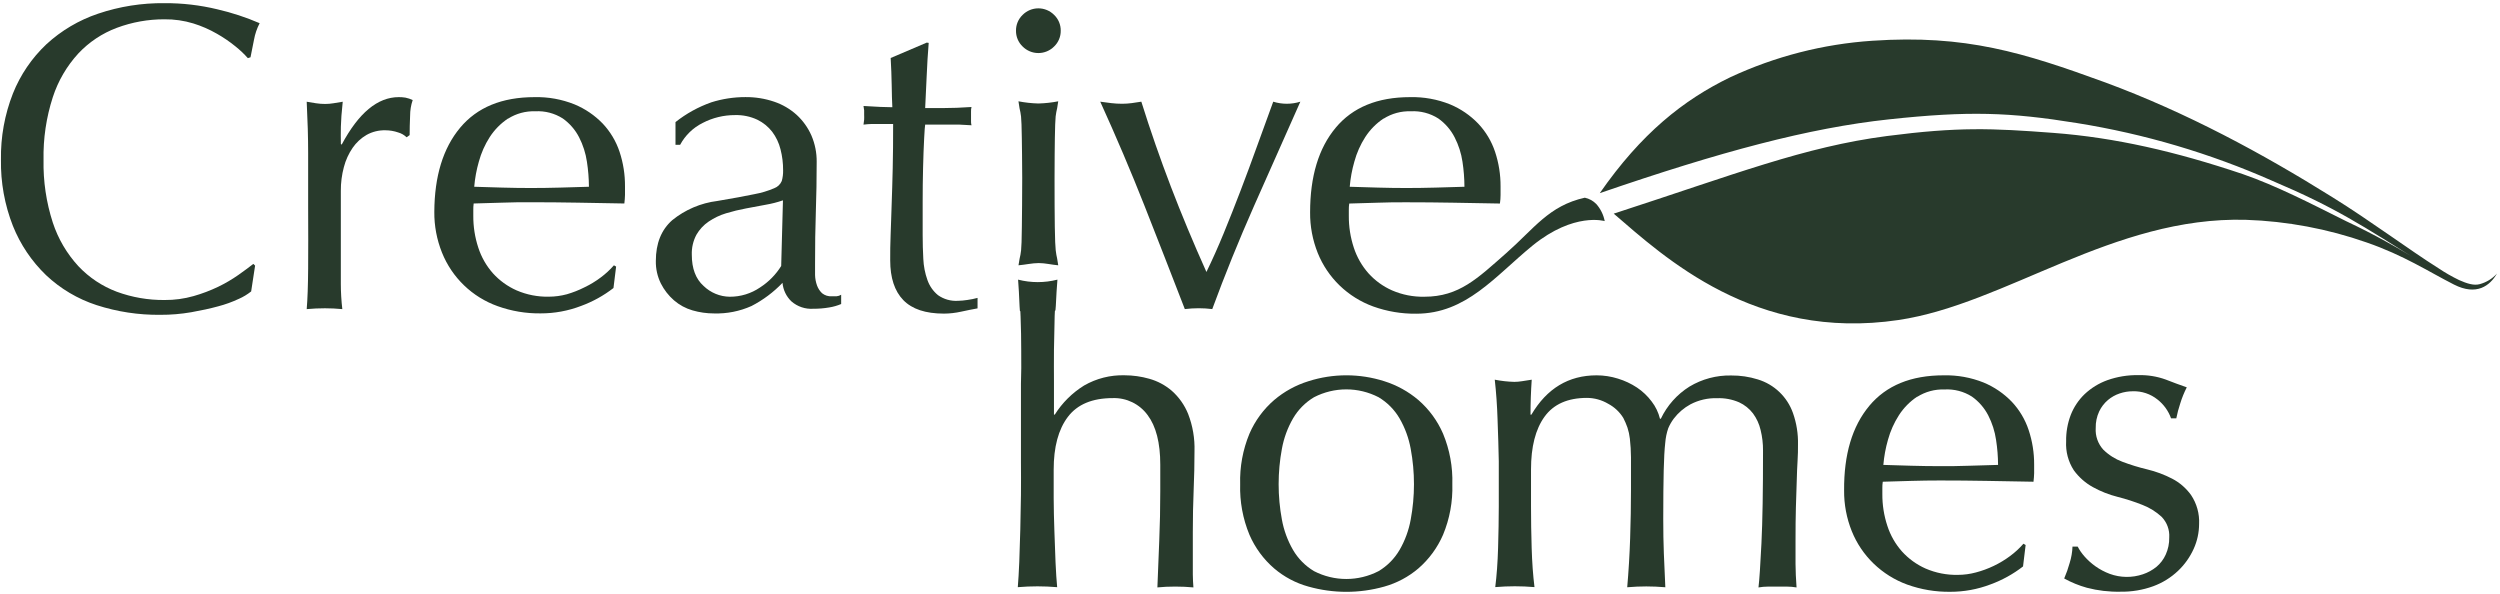
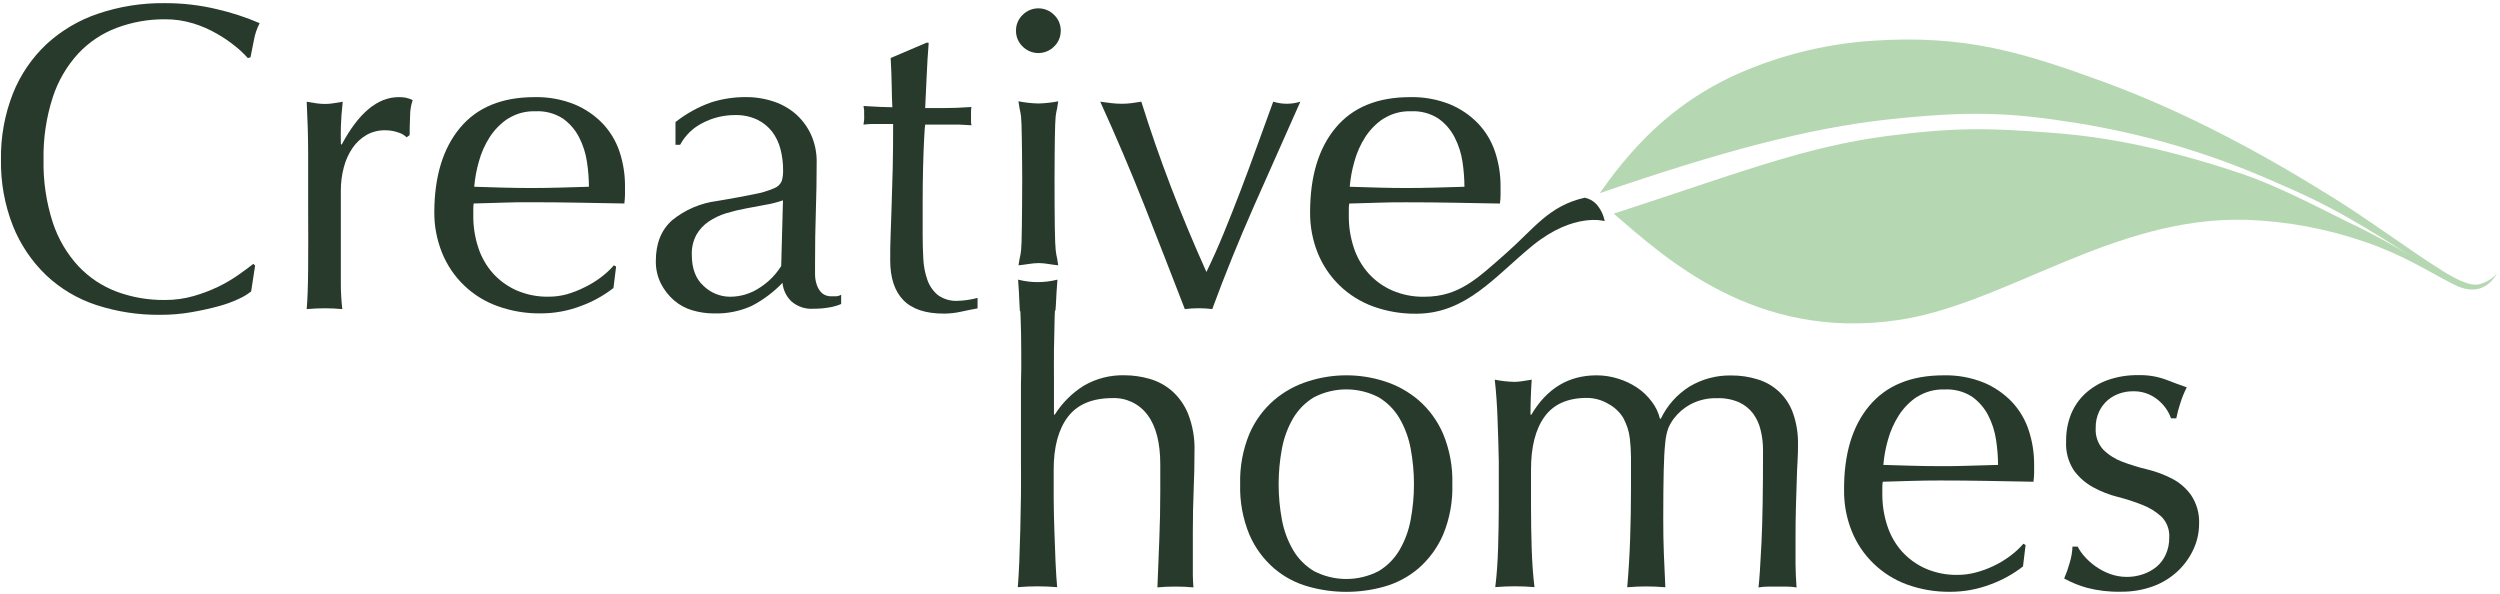
- <svg xmlns="http://www.w3.org/2000/svg" height="80" viewBox="0 0 337 80" width="337">
-   <g fill="#283A2C">
-     <path d="m32.175 40.294c-.89.418-1.817.752-2.769 1-1.079.296-2.285.56-3.619.794-1.381.238-2.78.356-4.181.35-2.919.032-5.824-.411-8.6-1.312-2.537-.827-4.859-2.206-6.8-4.037-1.94-1.87-3.461-4.13-4.463-6.631-1.117-2.843-1.665-5.877-1.613-8.931-.051-3.052.497-6.084 1.613-8.925 1.002-2.512 2.54-4.775 4.506-6.631 2.008-1.849 4.382-3.254 6.969-4.125 2.89-.976 5.925-1.456 8.975-1.419 2.389-.012 4.771.265 7.094.825 1.957.451 3.869 1.079 5.713 1.875-.366.703-.623 1.457-.762 2.237-.194.944-.356 1.725-.469 2.356l-.356.119c-.512-.576-1.073-1.107-1.675-1.587-.784-.637-1.621-1.208-2.5-1.706-1.006-.579-2.073-1.045-3.181-1.387-1.26-.384-2.571-.571-3.888-.556-2.194-.008-4.37.382-6.425 1.15-1.969.737-3.742 1.918-5.181 3.45-1.558 1.695-2.732 3.705-3.444 5.894-.884 2.73-1.306 5.588-1.25 8.456-.056 2.869.366 5.727 1.25 8.456.715 2.18 1.89 4.181 3.444 5.869 1.441 1.531 3.213 2.711 5.181 3.45 2.065.758 4.25 1.135 6.45 1.113 1.323.011 2.64-.168 3.913-.531 1.133-.323 2.237-.741 3.3-1.25.945-.456 1.852-.987 2.712-1.587.806-.569 1.481-1.069 2.031-1.5l.237.231-.531 3.481c-.515.408-1.08.749-1.681 1.012z" />
-     <path d="m53.681 17.856c-.559-.195-1.146-.294-1.738-.294-.884-.021-1.758.195-2.531.625-.745.434-1.386 1.027-1.875 1.738-.541.79-.941 1.667-1.181 2.594-.281 1.047-.42 2.128-.412 3.212v6.506 6.044c.003 1.132.07 2.263.2 3.388-.781-.075-1.562-.113-2.344-.113s-1.675.037-2.456.113c.113-1.333.177-3.15.194-5.45s.017-5.119 0-8.456v-1.875c0-1.533 0-3.3 0-5.3s-.065-4.292-.194-6.875c.431.081.838.144 1.25.206.414.064.832.096 1.25.094.371-.002.741-.034 1.106-.094.394-.056.8-.125 1.25-.206-.15 1.413-.233 2.531-.25 3.356s-.017 1.61 0 2.356l.113.062c2.275-4.263 4.838-6.394 7.688-6.394.306-.003.611.02.912.069.335.069.66.178.969.325-.234.684-.352 1.402-.35 2.125-.042.95-.062 1.817-.062 2.6l-.412.294c-.315-.306-.702-.53-1.125-.65z" />
-     <path d="m62.019 17.225c2.296-2.754 5.642-4.131 10.037-4.131 1.843-.043 3.676.289 5.388.975 1.434.594 2.729 1.477 3.806 2.594 1.024 1.089 1.799 2.388 2.269 3.806.496 1.504.743 3.079.731 4.662v1.15c0 .369-.05.756-.087 1.15l-6.294-.113c-2.083-.037-4.183-.056-6.3-.056-1.294 0-2.581 0-3.862.056l-3.856.113c-.04.292-.056.587-.05.881v.769c-.011 1.463.217 2.917.675 4.306.412 1.273 1.082 2.447 1.969 3.45.886.98 1.968 1.763 3.175 2.3 1.38.598 2.872.89 4.375.856.815-.003 1.626-.113 2.413-.325.808-.233 1.593-.54 2.344-.919.778-.369 1.517-.815 2.206-1.331.658-.486 1.261-1.041 1.8-1.656l.294.175-.356 2.888c-1.325 1.027-2.801 1.843-4.375 2.419-1.738.666-3.583 1.005-5.444 1-1.976.024-3.94-.306-5.8-.975-3.42-1.222-6.151-3.853-7.5-7.225-.697-1.743-1.048-3.604-1.031-5.481.021-4.808 1.179-8.588 3.475-11.338zm6.469-1.25c-.986.655-1.827 1.506-2.469 2.5-.656 1.021-1.151 2.136-1.469 3.306-.319 1.108-.528 2.245-.625 3.394l3.794.113c1.312.037 2.596.056 3.85.056s2.567-.019 3.938-.056l3.881-.113c-.007-1.126-.097-2.25-.269-3.362-.167-1.153-.524-2.27-1.056-3.306-.519-1.01-1.274-1.88-2.2-2.538-1.102-.702-2.396-1.04-3.7-.969-1.297-.046-2.578.301-3.675.994z" />
-     <path d="m95.881 13.794c1.486-.469 3.035-.708 4.594-.706 1.324-.013 2.641.198 3.894.625 1.117.377 2.144.979 3.019 1.769.847.778 1.524 1.723 1.988 2.775.484 1.127.727 2.342.713 3.569 0 2.242-.037 4.475-.113 6.7s-.11 4.575-.106 7.05v1.5c.013.484.103.963.269 1.419.143.391.374.744.675 1.031.373.302.847.45 1.325.412h.625c.222-.019.436-.089.625-.206v1.25c-.519.219-1.062.375-1.619.463-.706.121-1.421.18-2.138.175-1.076.072-2.137-.285-2.95-.994-.69-.66-1.116-1.549-1.2-2.5-1.211 1.266-2.624 2.323-4.181 3.125-1.59.712-3.321 1.054-5.062 1-.977 0-1.949-.139-2.888-.412-.922-.266-1.775-.729-2.5-1.356-.731-.637-1.332-1.409-1.769-2.275-.465-.944-.696-1.986-.675-3.038 0-2.358.735-4.188 2.206-5.487 1.748-1.419 3.859-2.318 6.094-2.594 2.119-.356 3.75-.656 5-.919.91-.165 1.799-.431 2.65-.794.462-.17.833-.522 1.025-.975.133-.469.194-.956.181-1.444.005-.955-.112-1.906-.35-2.831-.211-.854-.592-1.658-1.119-2.362-.534-.687-1.218-1.243-2-1.625-.939-.44-1.969-.654-3.006-.625-1.523-.006-3.025.358-4.375 1.062-1.29.645-2.349 1.673-3.031 2.944h-.625v-3.062c1.45-1.149 3.08-2.048 4.825-2.663zm7.338 13.806c-.881.156-1.775.325-2.675.5-.901.168-1.792.385-2.669.65-.835.252-1.628.629-2.35 1.119-.674.459-1.235 1.063-1.644 1.769-.446.833-.661 1.769-.625 2.712 0 1.85.529 3.248 1.587 4.194.947.92 2.211 1.441 3.531 1.456 1.456.006 2.879-.429 4.081-1.25 1.152-.742 2.125-1.73 2.85-2.894l.237-8.85c-.758.261-1.535.459-2.325.594z" />
-     <path d="m125.188 5.781c-.121 1.5-.21 2.971-.269 4.412-.058 1.442-.127 2.9-.206 4.375h2.413c1.175 0 2.452-.048 3.831-.144-.05.204-.071.415-.062.625v1.25c-.009.198.012.396.062.588-.512-.037-1.044-.069-1.594-.087s-1.137 0-1.762 0h-2.888c-.037.156-.081.787-.138 1.875s-.106 2.406-.144 3.913-.056 3.038-.056 4.662v4.412c0 1.096.029 2.175.087 3.237.043.972.23 1.933.556 2.85.278.793.766 1.495 1.413 2.031.789.561 1.747.832 2.712.769.419-.01.836-.047 1.25-.113.466-.062.928-.156 1.381-.281v1.413c-.669.119-1.406.269-2.212.444-.763.171-1.543.259-2.325.263-2.475 0-4.3-.608-5.475-1.825s-1.762-3.002-1.762-5.356c0-1.056 0-2.206.056-3.444s.081-2.594.138-4.069.1-3.125.144-4.888.056-3.75.056-5.981h-1.875c-.312 0-.625 0-1 0s-.725.05-1.119.087c.037-.237.069-.456.087-.675s0-.438 0-.669 0-.388 0-.581c-.019-.197-.048-.393-.087-.588 1.762.113 3.058.169 3.888.169-.044-.787-.069-1.775-.087-2.962s-.069-2.413-.138-3.675l4.862-2.075z" />
-     <path d="m137.844 2.013c.562-.568 1.329-.888 2.128-.888s1.566.32 2.128.888c.577.555.898 1.324.887 2.125.011.801-.31 1.57-.887 2.125-.562.568-1.329.888-2.128.888s-1.566-.32-2.128-.888c-.577-.555-.898-1.324-.887-2.125-.011-.801.31-1.57.887-2.125z" />
-     <path d="m137.7 16.781c-.062-1.944-.2-1.413-.412-3.125.884.172 1.781.27 2.681.294.9-.023 1.797-.121 2.681-.294-.212 1.688-.344 1.156-.412 3.125s-.087 6.15-.087 7.912v-1.75c0 1.769 0 7.75.087 9.694s.2 1.544.412 3.125c-.912-.075-1.75-.3-2.625-.3s-1.825.225-2.731.3c.212-1.569.35-1.169.412-3.125s.094-7.925.094-9.694v1.756c-.006-1.769-.037-5.95-.1-7.919z" />
-     <path d="m154.294 27.775c-1.829-4.633-3.823-9.323-5.981-14.069.512.075 1 .138 1.475.194.49.058.982.087 1.475.087.433-.001.865-.03 1.294-.087.431-.056.863-.119 1.294-.194 1.217 3.883 2.544 7.7 3.981 11.45s3.035 7.585 4.794 11.506c.781-1.606 1.562-3.344 2.325-5.206s1.531-3.8 2.294-5.8 1.512-4.013 2.237-6.037 1.444-3.994 2.15-5.912c1.19.372 2.466.372 3.656 0-2.121 4.75-4.204 9.44-6.25 14.069s-3.921 9.258-5.625 13.887c-.605-.075-1.215-.112-1.825-.113-.627.002-1.253.039-1.875.113-1.788-4.625-3.594-9.254-5.419-13.887z" />
-     <path d="m180.044 17.225c2.292-2.754 5.638-4.131 10.037-4.131 1.843-.043 3.676.288 5.388.975 1.432.595 2.726 1.481 3.8 2.6 1.025 1.088 1.799 2.387 2.269 3.806.498 1.504.747 3.079.738 4.662v1.15c0 .371-.029.754-.087 1.15l-6.3-.113c-2.083-.037-4.183-.056-6.3-.056-1.294 0-2.581 0-3.862.056l-3.85.113c-.043.292-.062.586-.056.881v.769c-.011 1.463.217 2.917.675 4.306.415 1.273 1.087 2.447 1.975 3.45.884.982 1.966 1.766 3.175 2.3 1.379.598 2.872.89 4.375.856 4.675 0 7.175-2.5 10.988-5.85s5.763-6.412 10.625-7.5c.587.125 1.124.421 1.544.85.579.653.972 1.45 1.137 2.306 0 0-4.119-1.25-9.713 3.288-5.075 4.144-8.938 9.194-15.7 9.194-1.974.024-3.936-.307-5.794-.975-1.692-.616-3.236-1.58-4.531-2.831-1.277-1.236-2.28-2.726-2.944-4.375-.697-1.743-1.047-3.604-1.031-5.481 0-4.85 1.148-8.65 3.444-11.4zm6.463-1.25c-.986.655-1.826 1.506-2.469 2.5-.656 1.021-1.151 2.136-1.469 3.306-.32 1.108-.529 2.245-.625 3.394l3.788.113c1.312.037 2.596.056 3.85.056s2.569-.019 3.944-.056l3.881-.113c-.006-1.126-.094-2.249-.263-3.362-.17-1.153-.529-2.27-1.062-3.306-.517-1.011-1.272-1.882-2.2-2.538-1.1-.7-2.392-1.039-3.694-.969-1.297-.046-2.578.301-3.675.994z" />
-     <path d="m137.662 47.35c0-1.571-.029-3.123-.087-4.656-.037-1.531-.081-.037-.138-1.431s-.119-2.581-.2-3.569c1.74.447 3.566.447 5.306 0-.083.983-.156 2.163-.219 3.538s-.119-.138-.156 1.375-.075 3.031-.094 4.562 0 2.944 0 4.244v4.475h.113c.999-1.589 2.348-2.929 3.944-3.919 1.661-.956 3.553-1.434 5.469-1.381 1.125.003 2.243.161 3.325.469 1.116.312 2.151.864 3.031 1.619.968.857 1.723 1.927 2.206 3.125.62 1.605.911 3.318.856 5.037 0 1.692-.037 3.429-.113 5.213s-.113 3.679-.113 5.688v3.831 1.875c0 .625.044 1.188.081 1.738-.783-.075-1.602-.113-2.456-.113s-1.654.037-2.4.113c.075-2.042.158-4.142.25-6.3s.138-4.377.138-6.656v-3.594c0-2.946-.571-5.175-1.712-6.688-1.091-1.49-2.848-2.344-4.694-2.281-2.754 0-4.771.844-6.05 2.531s-1.917 4.065-1.913 7.131v3.825c0 1.45.05 2.913.094 4.375s.094 2.894.156 4.269.138 2.5.219 3.356c-.904-.075-1.79-.113-2.656-.113s-1.75.037-2.65.113c.075-.906.144-2.044.2-3.419s.1-2.825.138-4.375.062-3.081.087-4.656 0-3.025 0-4.375v-10.613c.046-1.337.058-2.792.037-4.362z" />
-     <path d="m168.425 58.462c.753-1.745 1.892-3.297 3.331-4.537 1.354-1.15 2.927-2.013 4.625-2.538 3.324-1.06 6.895-1.06 10.219 0 1.687.53 3.251 1.393 4.6 2.538 1.435 1.244 2.571 2.795 3.325 4.537.895 2.157 1.321 4.479 1.25 6.812.071 2.334-.355 4.656-1.25 6.812-.755 1.742-1.891 3.293-3.325 4.537-1.338 1.139-2.908 1.975-4.6 2.45-3.341.941-6.878.941-10.219 0-1.702-.469-3.281-1.305-4.625-2.45-1.439-1.241-2.578-2.793-3.331-4.537-.894-2.157-1.32-4.479-1.25-6.812-.07-2.334.356-4.656 1.25-6.812zm4.375 11.581c.26 1.439.768 2.822 1.5 4.088.685 1.176 1.657 2.158 2.825 2.856 2.732 1.413 5.98 1.413 8.713 0 1.168-.698 2.14-1.681 2.825-2.856.732-1.266 1.24-2.649 1.5-4.088.588-3.154.588-6.39 0-9.544-.261-1.441-.768-2.826-1.5-4.094-.685-1.176-1.657-2.158-2.825-2.856-2.732-1.413-5.98-1.413-8.713 0-1.168.698-2.14 1.681-2.825 2.856-.732 1.268-1.239 2.653-1.5 4.094-.586 3.154-.586 6.389 0 9.544z" />
-     <path d="m201.875 56.631c-.062-1.942-.19-3.758-.381-5.45.869.173 1.752.271 2.638.294.343-.002.686-.031 1.025-.087l1.319-.206c-.108 1.571-.163 3.142-.163 4.713h.119c2.083-3.533 5.013-5.3 8.787-5.3.979 0 1.953.15 2.888.444.908.277 1.771.683 2.562 1.206.76.508 1.428 1.142 1.975 1.875.532.688.913 1.48 1.119 2.325h.119c.848-1.781 2.185-3.283 3.856-4.331 1.696-1.02 3.646-1.54 5.625-1.5 1.216-.011 2.427.168 3.587.531 2.214.67 3.976 2.355 4.744 4.537.48 1.362.709 2.8.675 4.244 0 .669 0 1.394-.056 2.181s-.081 1.7-.113 2.744-.075 2.219-.113 3.531-.05 2.837-.05 4.562v3.062c0 .981.062 2.044.138 3.181-.429-.075-.864-.112-1.3-.113h-2.538c-.434.001-.866.038-1.294.113.121-.983.254-2.967.4-5.95s.217-7.15.212-12.5c.008-.933-.101-1.863-.325-2.769-.185-.808-.534-1.57-1.025-2.237-.494-.645-1.137-1.16-1.875-1.5-.93-.4-1.938-.59-2.95-.556-1.251-.039-2.491.245-3.6.825-.881.476-1.65 1.135-2.256 1.931-.298.4-.548.835-.744 1.294-.219.638-.355 1.302-.406 1.975-.1.881-.169 2.119-.206 3.706s-.062 3.75-.062 6.569c0 1.688.027 3.229.081 4.625.056 1.394.125 2.913.2 4.562-.894-.075-1.75-.113-2.569-.113s-1.669.037-2.569.113c.188-2.158.319-4.356.394-6.594s.113-4.438.113-6.6c0-1.844 0-3.288 0-4.331-.005-.835-.056-1.67-.15-2.5-.057-.51-.166-1.012-.325-1.5-.156-.443-.342-.875-.556-1.294-.496-.808-1.2-1.469-2.038-1.913-.867-.514-1.855-.788-2.862-.794-2.592 0-4.498.844-5.719 2.531s-1.829 4.065-1.825 7.131v5c0 1.767.029 3.623.087 5.569s.185 3.704.381 5.275c-.9-.075-1.781-.113-2.644-.113s-1.744.037-2.644.113c.196-1.567.323-3.325.381-5.275s.09-3.806.094-5.569v-6.125c-.033-1.75-.087-3.598-.163-5.544z" />
-     <path d="m251.969 54.719c2.296-2.754 5.644-4.129 10.044-4.125 1.843-.043 3.676.289 5.388.975 1.432.596 2.725 1.481 3.8 2.6 1.022 1.089 1.794 2.388 2.263 3.806.499 1.503.748 3.078.738 4.662v1.15c0 .369-.05.762-.087 1.15l-6.3-.113c-2.083-.037-4.183-.056-6.3-.056-1.296 0-2.581.019-3.856.056l-3.862.113c-.043.292-.062.586-.056.881v.762c-.012 1.463.216 2.917.675 4.306.411 1.274 1.081 2.448 1.969 3.45.886.98 1.968 1.763 3.175 2.3 1.379.598 2.872.89 4.375.856.815-.003 1.626-.112 2.413-.325.831-.218 1.639-.515 2.413-.887.777-.371 1.516-.816 2.206-1.331.657-.485 1.258-1.04 1.794-1.656l.294.175-.35 2.888c-1.325 1.027-2.801 1.843-4.375 2.419-1.738.664-3.583 1.003-5.444 1-1.976.024-3.94-.306-5.8-.975-1.69-.617-3.231-1.581-4.525-2.831-1.278-1.235-2.281-2.726-2.944-4.375-.698-1.742-1.049-3.604-1.031-5.481-.037-4.846 1.092-8.644 3.388-11.394zm6.469-1.25c-.984.655-1.822 1.506-2.462 2.5-.656 1.021-1.154 2.136-1.475 3.306-.319 1.108-.528 2.245-.625 3.394l3.794.113c1.312.037 2.594.056 3.85.056s2.606 0 3.938-.056l3.881-.113c-.005-1.128-.095-2.254-.269-3.369-.167-1.153-.524-2.27-1.056-3.306-.52-1.011-1.277-1.882-2.206-2.538-1.101-.696-2.393-1.03-3.694-.956-1.297-.046-2.578.301-3.675.994z" />
-     <path d="m280.981 75c.438.495.931.94 1.469 1.325.6.428 1.253.774 1.944 1.031 1.439.529 3.016.548 4.469.056.663-.222 1.281-.56 1.825-1 .537-.448.964-1.012 1.25-1.65.328-.722.49-1.507.475-2.3.068-1.037-.307-2.054-1.031-2.8-.747-.687-1.616-1.227-2.562-1.594-1.094-.435-2.215-.799-3.356-1.087-1.171-.295-2.299-.74-3.356-1.325-1.01-.56-1.884-1.334-2.562-2.269-.747-1.156-1.108-2.519-1.031-3.894-.022-1.219.191-2.43.625-3.569.415-1.058 1.055-2.013 1.875-2.8.88-.827 1.92-1.465 3.056-1.875 1.34-.475 2.754-.706 4.175-.681 1.251-.034 2.497.165 3.675.588 1 .394 1.956.744 2.856 1.056-.357.698-.652 1.425-.881 2.175-.22.657-.397 1.327-.531 2.006h-.706c-.356-.998-.986-1.876-1.819-2.531-.947-.762-2.135-1.159-3.35-1.119-.6.001-1.195.1-1.762.294-.578.193-1.115.494-1.581.887-.495.422-.895.944-1.175 1.531-.328.702-.488 1.47-.469 2.244-.069 1.072.301 2.125 1.025 2.919.73.716 1.603 1.27 2.562 1.625 1.095.415 2.217.76 3.356 1.031 1.165.28 2.292.7 3.356 1.25 1.015.525 1.891 1.283 2.556 2.212.766 1.147 1.145 2.51 1.081 3.888-.003 1.16-.252 2.306-.731 3.362-.507 1.12-1.226 2.13-2.119 2.975-.96.906-2.093 1.607-3.331 2.062-1.414.513-2.909.763-4.412.738-1.528.034-3.053-.144-4.531-.531-1.066-.295-2.094-.715-3.062-1.25.295-.68.542-1.379.738-2.094.226-.715.354-1.457.381-2.206h.7c.247.477.553.92.912 1.319z" />
-     <path d="m328.675 36.138c.896.604 1.834 1.142 2.806 1.613 1.05.463 1.969.769 2.775.556.901-.241 1.713-.738 2.337-1.431-.956 1.65-2.75 3.031-5.8 1.481-3.481-1.769-6.719-3.925-11.794-5.681-5.231-1.833-10.71-2.86-16.25-3.044-17.881-.494-32.375 11.356-46.831 13.506-19.375 2.881-31.569-8.481-38.388-14.338 16.438-5.338 25.688-9.006 36.825-10.463 9.65-1.25 14.137-1.05 22.425-.425s16.469 2.5 25.562 5.562c4.519 1.569 9.012 3.888 13.938 6.35 3.622 1.704 7.129 3.641 10.5 5.8-8.506-5.312-11.875-7.6-20.475-11.25-8.399-3.711-17.24-6.326-26.306-7.781-9.119-1.475-14.65-1.656-25.4-.5s-22.656 4.344-38.95 9.944c5.588-8.037 11.25-12.556 17.594-15.625 6.025-2.808 12.518-4.475 19.15-4.919 12.613-.85 20.375 1.6 31.413 5.625 10.938 4.044 21.15 9.562 30.569 15.444 5.131 3.181 10.494 7.188 14.3 9.575z" />
+ <svg xmlns="http://www.w3.org/2000/svg" width="337px" height="80px" viewBox="0 0 337 80" version="1.1">
+   <g id="Page-1" stroke="none" stroke-width="1" fill="none" fill-rule="evenodd">
+     <g id="logo-dark" fill-rule="nonzero">
+       <path d="M32.175,40.294 C31.285,40.711 30.358,41.046 29.406,41.294 C28.327,41.59 27.121,41.854 25.788,42.087 C24.407,42.326 23.008,42.443 21.606,42.438 C18.687,42.47 15.783,42.027 13.006,41.125 C10.469,40.298 8.147,38.919 6.206,37.087 C4.266,35.218 2.745,32.957 1.744,30.456 C0.627,27.613 0.079,24.579 0.131,21.525 C0.08,18.473 0.628,15.441 1.744,12.6 C2.746,10.088 4.284,7.825 6.25,5.969 C8.258,4.12 10.632,2.714 13.219,1.844 C16.109,0.868 19.143,0.388 22.194,0.425 C24.583,0.413 26.965,0.69 29.288,1.25 C31.244,1.701 33.156,2.329 35,3.125 C34.634,3.828 34.377,4.582 34.237,5.362 C34.044,6.306 33.881,7.088 33.769,7.719 L33.413,7.838 C32.9,7.262 32.34,6.731 31.738,6.25 C30.953,5.613 30.117,5.042 29.238,4.544 C28.232,3.965 27.165,3.499 26.056,3.156 C24.797,2.773 23.485,2.585 22.169,2.6 C19.975,2.592 17.798,2.982 15.744,3.75 C13.775,4.487 12.002,5.668 10.562,7.2 C9.005,8.895 7.83,10.905 7.119,13.094 C6.235,15.823 5.813,18.681 5.869,21.55 C5.813,24.419 6.235,27.277 7.119,30.006 C7.834,32.186 9.008,34.187 10.562,35.875 C12.003,37.406 13.776,38.586 15.744,39.325 C17.809,40.083 19.994,40.46 22.194,40.438 C23.517,40.448 24.834,40.27 26.106,39.906 C27.239,39.583 28.343,39.165 29.406,38.656 C30.351,38.2 31.258,37.669 32.119,37.069 C32.925,36.5 33.6,36 34.15,35.569 L34.388,35.8 L33.856,39.281 C33.342,39.69 32.777,40.03 32.175,40.294 L32.175,40.294 Z" id="Path" fill="#283A2C" />
+       <path d="M53.681,17.856 C53.123,17.661 52.535,17.562 51.944,17.562 C51.059,17.541 50.185,17.757 49.413,18.188 C48.667,18.622 48.027,19.215 47.538,19.925 C46.996,20.715 46.597,21.592 46.356,22.519 C46.075,23.566 45.937,24.647 45.944,25.731 L45.944,32.237 L45.944,38.281 C45.947,39.413 46.013,40.544 46.144,41.669 C45.362,41.594 44.581,41.556 43.8,41.556 C43.019,41.556 42.125,41.594 41.344,41.669 C41.456,40.335 41.521,38.519 41.538,36.219 C41.554,33.919 41.554,31.1 41.538,27.762 L41.538,25.887 C41.538,24.354 41.538,22.587 41.538,20.587 C41.538,18.587 41.473,16.296 41.344,13.713 C41.775,13.794 42.181,13.856 42.594,13.919 C43.007,13.983 43.425,14.015 43.844,14.012 C44.214,14.01 44.584,13.979 44.95,13.919 C45.344,13.863 45.75,13.794 46.2,13.713 C46.05,15.125 45.967,16.244 45.95,17.069 C45.933,17.894 45.933,18.679 45.95,19.425 L46.062,19.488 C48.337,15.225 50.9,13.094 53.75,13.094 C54.056,13.091 54.361,13.114 54.663,13.162 C54.997,13.232 55.322,13.341 55.631,13.488 C55.397,14.171 55.279,14.89 55.281,15.613 C55.24,16.562 55.219,17.429 55.219,18.212 L54.806,18.506 C54.491,18.2 54.104,17.976 53.681,17.856 L53.681,17.856 Z" id="Path" fill="#283A2C" />
+       <path d="M62.019,17.225 C64.315,14.471 67.66,13.094 72.056,13.094 C73.9,13.051 75.732,13.383 77.444,14.069 C78.877,14.663 80.173,15.545 81.25,16.663 C82.274,17.751 83.049,19.05 83.519,20.469 C84.015,21.973 84.261,23.548 84.25,25.131 L84.25,26.281 C84.25,26.65 84.2,27.038 84.162,27.431 L77.869,27.319 C75.785,27.281 73.685,27.262 71.569,27.262 C70.275,27.262 68.987,27.262 67.706,27.319 L63.85,27.431 C63.81,27.723 63.794,28.018 63.8,28.312 L63.8,29.081 C63.789,30.544 64.017,31.998 64.475,33.388 C64.887,34.661 65.557,35.835 66.444,36.837 C67.33,37.817 68.411,38.601 69.619,39.138 C70.998,39.735 72.491,40.027 73.994,39.994 C74.809,39.99 75.62,39.881 76.406,39.669 C77.214,39.436 77.999,39.129 78.75,38.75 C79.528,38.381 80.267,37.935 80.956,37.419 C81.614,36.933 82.218,36.378 82.756,35.763 L83.05,35.938 L82.694,38.825 C81.369,39.852 79.893,40.668 78.319,41.244 C76.581,41.91 74.736,42.249 72.875,42.244 C70.899,42.268 68.935,41.937 67.075,41.269 C63.655,40.047 60.924,37.416 59.575,34.044 C58.878,32.301 58.527,30.439 58.544,28.562 C58.565,23.754 59.723,19.975 62.019,17.225 L62.019,17.225 Z M68.487,15.975 C67.501,16.63 66.661,17.481 66.019,18.475 C65.363,19.496 64.868,20.611 64.55,21.781 C64.231,22.889 64.022,24.026 63.925,25.175 L67.719,25.288 C69.031,25.325 70.315,25.344 71.569,25.344 C72.823,25.344 74.135,25.325 75.506,25.288 L79.388,25.175 C79.381,24.049 79.291,22.925 79.119,21.812 C78.952,20.66 78.595,19.542 78.062,18.506 C77.543,17.496 76.789,16.626 75.862,15.969 C74.761,15.267 73.467,14.928 72.162,15 C70.865,14.954 69.585,15.301 68.487,15.994 L68.487,15.975 Z" id="Shape" fill="#283A2C" />
+       <path d="M95.881,13.794 C97.367,13.324 98.917,13.086 100.475,13.088 C101.799,13.074 103.116,13.285 104.369,13.713 C105.486,14.089 106.513,14.691 107.388,15.481 C108.234,16.259 108.911,17.204 109.375,18.256 C109.859,19.383 110.102,20.599 110.088,21.825 C110.088,24.067 110.05,26.3 109.975,28.525 C109.9,30.75 109.865,33.1 109.869,35.575 L109.869,37.075 C109.881,37.559 109.972,38.038 110.138,38.494 C110.28,38.885 110.511,39.238 110.812,39.525 C111.185,39.827 111.659,39.975 112.138,39.938 L112.763,39.938 C112.984,39.919 113.198,39.848 113.388,39.731 L113.388,40.981 C112.869,41.201 112.325,41.356 111.769,41.444 C111.063,41.565 110.348,41.623 109.631,41.619 C108.555,41.691 107.494,41.334 106.681,40.625 C105.991,39.965 105.565,39.076 105.481,38.125 C104.271,39.391 102.857,40.448 101.3,41.25 C99.71,41.962 97.979,42.304 96.237,42.25 C95.26,42.25 94.288,42.111 93.35,41.837 C92.428,41.572 91.575,41.109 90.85,40.481 C90.119,39.844 89.518,39.072 89.081,38.206 C88.616,37.262 88.385,36.221 88.406,35.169 C88.406,32.81 89.142,30.981 90.612,29.681 C92.36,28.262 94.472,27.363 96.706,27.087 C98.825,26.731 100.456,26.431 101.706,26.169 C102.617,26.004 103.505,25.738 104.356,25.375 C104.818,25.205 105.189,24.853 105.381,24.4 C105.514,23.931 105.575,23.444 105.562,22.956 C105.568,22.001 105.45,21.05 105.213,20.125 C105.001,19.271 104.621,18.467 104.094,17.762 C103.56,17.075 102.876,16.519 102.094,16.137 C101.154,15.697 100.125,15.483 99.088,15.512 C97.565,15.506 96.063,15.871 94.713,16.575 C93.422,17.22 92.363,18.248 91.681,19.519 L91.056,19.519 L91.056,16.456 C92.506,15.308 94.137,14.408 95.881,13.794 Z M103.219,27.6 C102.338,27.756 101.444,27.925 100.544,28.1 C99.643,28.268 98.752,28.485 97.875,28.75 C97.04,29.002 96.247,29.379 95.525,29.869 C94.851,30.328 94.29,30.932 93.881,31.637 C93.436,32.47 93.22,33.406 93.256,34.35 C93.256,36.2 93.785,37.598 94.844,38.544 C95.791,39.463 97.055,39.985 98.375,40 C99.831,40.007 101.254,39.571 102.456,38.75 C103.608,38.008 104.582,37.02 105.306,35.856 L105.544,27.006 C104.786,27.267 104.009,27.466 103.219,27.6 Z" id="Shape" fill="#283A2C" />
+       <path d="M125.188,5.781 C125.067,7.281 124.977,8.752 124.919,10.194 C124.86,11.635 124.792,13.094 124.713,14.569 L127.125,14.569 C128.3,14.569 129.577,14.521 130.956,14.425 C130.907,14.629 130.886,14.84 130.894,15.05 L130.894,16.3 C130.885,16.498 130.906,16.696 130.956,16.887 C130.444,16.85 129.912,16.819 129.363,16.8 C128.812,16.781 128.225,16.8 127.6,16.8 L124.713,16.8 C124.675,16.956 124.631,17.587 124.575,18.675 C124.519,19.762 124.469,21.081 124.431,22.587 C124.394,24.094 124.375,25.625 124.375,27.25 L124.375,31.663 C124.375,32.758 124.404,33.837 124.463,34.9 C124.505,35.872 124.693,36.833 125.019,37.75 C125.297,38.543 125.785,39.245 126.431,39.781 C127.22,40.342 128.178,40.613 129.144,40.55 C129.562,40.54 129.98,40.503 130.394,40.438 C130.86,40.375 131.322,40.281 131.775,40.156 L131.775,41.569 C131.106,41.688 130.369,41.837 129.562,42.013 C128.799,42.184 128.02,42.272 127.237,42.275 C124.763,42.275 122.938,41.667 121.763,40.45 C120.588,39.233 120,37.448 120,35.094 C120,34.038 120,32.888 120.056,31.65 C120.112,30.413 120.138,29.056 120.194,27.581 C120.25,26.106 120.294,24.456 120.338,22.694 C120.381,20.931 120.394,18.944 120.394,16.712 L118.519,16.712 C118.206,16.712 117.894,16.712 117.519,16.712 C117.144,16.712 116.794,16.762 116.4,16.8 C116.438,16.562 116.469,16.344 116.487,16.125 C116.506,15.906 116.487,15.688 116.487,15.456 C116.487,15.225 116.487,15.069 116.487,14.875 C116.468,14.678 116.439,14.482 116.4,14.287 C118.162,14.4 119.458,14.456 120.287,14.456 C120.244,13.669 120.219,12.681 120.2,11.494 C120.181,10.306 120.131,9.081 120.062,7.819 L124.925,5.744 L125.188,5.781 Z" id="Path" fill="#283A2C" />
+       <path d="M137.844,2.013 C138.406,1.444 139.172,1.124 139.972,1.124 C140.771,1.124 141.538,1.444 142.1,2.013 C142.677,2.568 142.998,3.337 142.988,4.138 C142.998,4.938 142.677,5.707 142.1,6.263 C141.538,6.831 140.771,7.151 139.972,7.151 C139.172,7.151 138.406,6.831 137.844,6.263 C137.267,5.707 136.945,4.938 136.956,4.138 C136.945,3.337 137.267,2.568 137.844,2.013 Z" id="Path" fill="#283A2C" />
+       <path d="M137.7,16.781 C137.637,14.838 137.5,15.369 137.287,13.656 C138.172,13.828 139.068,13.927 139.969,13.95 C140.869,13.927 141.766,13.829 142.65,13.656 C142.438,15.344 142.306,14.812 142.238,16.781 C142.169,18.75 142.15,22.931 142.15,24.694 L142.15,22.944 C142.15,24.712 142.15,30.694 142.238,32.638 C142.325,34.581 142.438,34.181 142.65,35.763 C141.738,35.688 140.9,35.462 140.025,35.462 C139.15,35.462 138.2,35.688 137.294,35.763 C137.506,34.194 137.644,34.594 137.706,32.638 C137.769,30.681 137.8,24.712 137.8,22.944 L137.8,24.7 C137.794,22.931 137.762,18.75 137.7,16.781 L137.7,16.781 Z" id="Path" fill="#283A2C" />
+       <path d="M154.294,27.775 C152.465,23.142 150.471,18.452 148.312,13.706 C148.825,13.781 149.312,13.844 149.787,13.9 C150.277,13.958 150.77,13.987 151.262,13.988 C151.695,13.986 152.127,13.957 152.556,13.9 C152.988,13.844 153.419,13.781 153.85,13.706 C155.067,17.59 156.394,21.406 157.831,25.156 C159.269,28.906 160.867,32.742 162.625,36.663 C163.406,35.056 164.188,33.319 164.95,31.456 C165.713,29.594 166.481,27.656 167.244,25.656 C168.006,23.656 168.756,21.644 169.481,19.619 C170.206,17.594 170.925,15.625 171.631,13.706 C172.822,14.078 174.097,14.078 175.287,13.706 C173.167,18.456 171.083,23.146 169.037,27.775 C166.992,32.404 165.117,37.033 163.412,41.663 C162.807,41.588 162.198,41.55 161.588,41.55 C160.961,41.552 160.335,41.589 159.713,41.663 C157.925,37.038 156.119,32.408 154.294,27.775 L154.294,27.775 Z" id="Path" fill="#283A2C" />
+       <path d="M180.044,17.225 C182.335,14.471 185.681,13.094 190.081,13.094 C191.925,13.051 193.757,13.382 195.469,14.069 C196.901,14.664 198.195,15.549 199.269,16.669 C200.293,17.757 201.068,19.056 201.537,20.475 C202.036,21.979 202.285,23.554 202.275,25.137 L202.275,26.288 C202.275,26.658 202.246,27.042 202.188,27.438 L195.887,27.325 C193.804,27.288 191.704,27.269 189.588,27.269 C188.294,27.269 187.006,27.269 185.725,27.325 L181.875,27.438 C181.832,27.729 181.813,28.024 181.819,28.319 L181.819,29.087 C181.808,30.55 182.036,32.005 182.494,33.394 C182.909,34.667 183.581,35.841 184.469,36.844 C185.353,37.826 186.435,38.609 187.644,39.144 C189.023,39.742 190.516,40.034 192.019,40 C196.694,40 199.194,37.5 203.006,34.15 C206.819,30.8 208.769,27.738 213.631,26.65 C214.218,26.775 214.755,27.071 215.175,27.5 C215.754,28.153 216.147,28.95 216.312,29.806 C216.312,29.806 212.194,28.556 206.6,33.094 C201.525,37.237 197.662,42.288 190.9,42.288 C188.926,42.311 186.964,41.981 185.106,41.312 C183.414,40.697 181.87,39.732 180.575,38.481 C179.298,37.246 178.295,35.755 177.631,34.106 C176.934,32.364 176.584,30.502 176.6,28.625 C176.6,23.775 177.748,19.975 180.044,17.225 L180.044,17.225 Z M186.506,15.975 C185.52,16.63 184.68,17.481 184.037,18.475 C183.382,19.496 182.887,20.611 182.569,21.781 C182.249,22.889 182.04,24.026 181.944,25.175 L185.731,25.288 C187.044,25.325 188.327,25.344 189.581,25.344 C190.835,25.344 192.15,25.325 193.525,25.288 L197.406,25.175 C197.4,24.049 197.312,22.926 197.144,21.812 C196.973,20.66 196.614,19.543 196.081,18.506 C195.564,17.495 194.809,16.624 193.881,15.969 C192.781,15.268 191.49,14.93 190.188,15 C188.89,14.954 187.61,15.301 186.512,15.994 L186.506,15.975 Z" id="Shape" fill="#283A2C" />
+       <path d="M137.662,47.35 C137.662,45.779 137.633,44.227 137.575,42.694 C137.537,41.163 137.494,42.656 137.438,41.263 C137.381,39.869 137.319,38.681 137.238,37.694 C138.978,38.141 140.803,38.141 142.544,37.694 C142.46,38.677 142.387,39.856 142.325,41.231 C142.262,42.606 142.206,41.094 142.169,42.606 C142.131,44.119 142.094,45.638 142.075,47.169 C142.056,48.7 142.075,50.112 142.075,51.413 L142.075,55.888 L142.188,55.888 C143.187,54.298 144.536,52.958 146.131,51.969 C147.792,51.013 149.685,50.535 151.6,50.587 C152.725,50.59 153.843,50.748 154.925,51.056 C156.041,51.368 157.076,51.921 157.956,52.675 C158.924,53.532 159.679,54.602 160.162,55.8 C160.783,57.405 161.074,59.118 161.019,60.837 C161.019,62.529 160.981,64.267 160.906,66.05 C160.831,67.833 160.794,69.729 160.794,71.737 L160.794,75.569 L160.794,77.444 C160.794,78.069 160.838,78.631 160.875,79.181 C160.092,79.106 159.273,79.069 158.419,79.069 C157.565,79.069 156.765,79.106 156.019,79.181 C156.094,77.14 156.177,75.04 156.269,72.881 C156.36,70.723 156.406,68.504 156.406,66.225 L156.406,62.631 C156.406,59.685 155.835,57.456 154.694,55.944 C153.603,54.454 151.846,53.6 150,53.663 C147.246,53.663 145.229,54.506 143.95,56.194 C142.671,57.881 142.033,60.258 142.037,63.325 L142.037,67.15 C142.037,68.6 142.088,70.062 142.131,71.525 C142.175,72.987 142.225,74.419 142.287,75.794 C142.35,77.169 142.425,78.294 142.506,79.15 C141.602,79.075 140.717,79.037 139.85,79.037 C138.983,79.037 138.1,79.075 137.2,79.15 C137.275,78.244 137.344,77.106 137.4,75.731 C137.456,74.356 137.5,72.906 137.537,71.356 C137.575,69.806 137.6,68.275 137.625,66.7 C137.65,65.125 137.625,63.675 137.625,62.325 L137.625,51.712 C137.671,50.375 137.683,48.921 137.662,47.35 L137.662,47.35 Z" id="Path" fill="#283A2C" />
+       <path d="M168.425,58.462 C169.178,56.717 170.317,55.166 171.756,53.925 C173.11,52.775 174.684,51.912 176.381,51.388 C179.705,50.328 183.276,50.328 186.6,51.388 C188.287,51.918 189.851,52.781 191.2,53.925 C192.635,55.169 193.771,56.72 194.525,58.462 C195.42,60.619 195.846,62.941 195.775,65.275 C195.846,67.609 195.42,69.931 194.525,72.088 C193.77,73.83 192.634,75.38 191.2,76.625 C189.862,77.764 188.292,78.6 186.6,79.075 C183.259,80.016 179.722,80.016 176.381,79.075 C174.679,78.606 173.1,77.77 171.756,76.625 C170.317,75.384 169.178,73.832 168.425,72.088 C167.531,69.931 167.105,67.609 167.175,65.275 C167.105,62.941 167.531,60.619 168.425,58.462 L168.425,58.462 Z M172.8,70.044 C173.06,71.483 173.568,72.865 174.3,74.131 C174.985,75.307 175.957,76.289 177.125,76.987 C179.857,78.401 183.105,78.401 185.838,76.987 C187.005,76.289 187.977,75.307 188.662,74.131 C189.395,72.865 189.902,71.483 190.162,70.044 C190.751,66.89 190.751,63.654 190.162,60.5 C189.902,59.059 189.394,57.674 188.662,56.406 C187.977,55.231 187.005,54.248 185.838,53.55 C183.105,52.137 179.857,52.137 177.125,53.55 C175.957,54.248 174.985,55.231 174.3,56.406 C173.568,57.674 173.061,59.059 172.8,60.5 C172.214,63.654 172.214,66.889 172.8,70.044 Z" id="Shape" fill="#283A2C" />
+       <path d="M201.875,56.631 C201.812,54.69 201.685,52.873 201.494,51.181 C202.363,51.354 203.245,51.452 204.131,51.475 C204.475,51.473 204.817,51.444 205.156,51.388 L206.475,51.181 C206.367,52.752 206.312,54.323 206.312,55.894 L206.431,55.894 C208.515,52.36 211.444,50.594 215.219,50.594 C216.198,50.594 217.172,50.744 218.106,51.038 C219.014,51.314 219.877,51.721 220.669,52.244 C221.429,52.752 222.097,53.386 222.644,54.119 C223.176,54.807 223.557,55.599 223.762,56.444 L223.881,56.444 C224.729,54.663 226.067,53.161 227.738,52.112 C229.434,51.093 231.384,50.573 233.363,50.612 C234.579,50.601 235.789,50.78 236.95,51.144 C239.164,51.814 240.926,53.499 241.694,55.681 C242.174,57.043 242.403,58.481 242.369,59.925 C242.369,60.594 242.369,61.319 242.312,62.106 C242.256,62.894 242.231,63.806 242.2,64.85 C242.169,65.894 242.125,67.069 242.088,68.381 C242.05,69.694 242.037,71.219 242.037,72.944 L242.037,76.006 C242.037,76.987 242.1,78.05 242.175,79.188 C241.746,79.113 241.311,79.075 240.875,79.075 L238.338,79.075 C237.904,79.076 237.471,79.113 237.044,79.188 C237.165,78.204 237.298,76.221 237.444,73.237 C237.59,70.254 237.66,66.088 237.656,60.737 C237.664,59.805 237.555,58.874 237.331,57.969 C237.146,57.161 236.797,56.399 236.306,55.731 C235.812,55.086 235.169,54.572 234.431,54.231 C233.501,53.831 232.494,53.641 231.481,53.675 C230.23,53.636 228.99,53.92 227.881,54.5 C227.001,54.976 226.231,55.635 225.625,56.431 C225.327,56.832 225.077,57.266 224.881,57.725 C224.662,58.363 224.526,59.027 224.475,59.7 C224.375,60.581 224.306,61.819 224.269,63.406 C224.231,64.994 224.206,67.156 224.206,69.975 C224.206,71.662 224.233,73.204 224.287,74.6 C224.344,75.994 224.412,77.513 224.488,79.162 C223.594,79.088 222.738,79.05 221.919,79.05 C221.1,79.05 220.25,79.088 219.35,79.162 C219.537,77.004 219.669,74.806 219.744,72.569 C219.819,70.331 219.856,68.131 219.856,65.969 C219.856,64.125 219.856,62.681 219.856,61.638 C219.851,60.802 219.801,59.968 219.706,59.138 C219.649,58.628 219.54,58.125 219.381,57.638 C219.225,57.194 219.039,56.762 218.825,56.344 C218.329,55.536 217.625,54.875 216.787,54.431 C215.921,53.917 214.933,53.644 213.925,53.638 C211.333,53.638 209.427,54.481 208.206,56.169 C206.985,57.856 206.377,60.233 206.381,63.3 L206.381,68.3 C206.381,70.067 206.41,71.923 206.469,73.869 C206.527,75.815 206.654,77.573 206.85,79.144 C205.95,79.069 205.069,79.031 204.206,79.031 C203.344,79.031 202.463,79.069 201.562,79.144 C201.758,77.577 201.885,75.819 201.944,73.869 C202.002,71.919 202.033,70.062 202.037,68.3 L202.037,62.175 C202.004,60.425 201.95,58.577 201.875,56.631 L201.875,56.631 Z" id="Path" fill="#283A2C" />
+       <path d="M251.969,54.719 C254.265,51.965 257.613,50.59 262.012,50.594 C263.856,50.551 265.689,50.882 267.4,51.569 C268.832,52.165 270.125,53.05 271.2,54.169 C272.222,55.258 272.994,56.557 273.462,57.975 C273.961,59.478 274.21,61.053 274.2,62.638 L274.2,63.788 C274.2,64.156 274.15,64.55 274.113,64.938 L267.812,64.825 C265.729,64.787 263.629,64.769 261.512,64.769 C260.217,64.769 258.931,64.787 257.656,64.825 L253.794,64.938 C253.751,65.229 253.732,65.524 253.738,65.819 L253.738,66.581 C253.726,68.044 253.954,69.499 254.412,70.888 C254.823,72.161 255.494,73.336 256.381,74.338 C257.268,75.317 258.349,76.101 259.556,76.638 C260.936,77.236 262.428,77.528 263.931,77.494 C264.746,77.491 265.557,77.382 266.344,77.169 C267.174,76.951 267.982,76.654 268.756,76.281 C269.533,75.911 270.272,75.465 270.962,74.95 C271.619,74.465 272.221,73.91 272.756,73.294 L273.05,73.469 L272.7,76.356 C271.375,77.383 269.899,78.199 268.325,78.775 C266.587,79.439 264.742,79.778 262.881,79.775 C260.905,79.799 258.941,79.469 257.081,78.8 C255.391,78.183 253.85,77.219 252.556,75.969 C251.279,74.733 250.276,73.243 249.613,71.594 C248.914,69.852 248.564,67.989 248.581,66.112 C248.544,61.267 249.673,57.469 251.969,54.719 L251.969,54.719 Z M258.438,53.469 C257.453,54.124 256.615,54.975 255.975,55.969 C255.319,56.99 254.821,58.105 254.5,59.275 C254.181,60.383 253.972,61.52 253.875,62.669 L257.669,62.781 C258.981,62.819 260.262,62.837 261.519,62.837 C262.775,62.837 264.125,62.837 265.456,62.781 L269.337,62.669 C269.332,61.541 269.242,60.415 269.069,59.3 C268.901,58.147 268.544,57.03 268.012,55.994 C267.492,54.983 266.735,54.112 265.806,53.456 C264.705,52.76 263.413,52.426 262.113,52.5 C260.815,52.454 259.535,52.801 258.438,53.494 L258.438,53.469 Z" id="Shape" fill="#283A2C" />
+       <path d="M280.981,75 C281.42,75.495 281.912,75.94 282.45,76.325 C283.05,76.753 283.703,77.099 284.394,77.356 C285.833,77.885 287.41,77.905 288.863,77.412 C289.526,77.191 290.144,76.852 290.688,76.412 C291.224,75.965 291.652,75.401 291.938,74.763 C292.266,74.041 292.428,73.255 292.413,72.463 C292.48,71.425 292.105,70.408 291.381,69.662 C290.634,68.976 289.765,68.435 288.819,68.069 C287.725,67.634 286.604,67.27 285.462,66.981 C284.291,66.686 283.163,66.241 282.106,65.656 C281.097,65.096 280.222,64.322 279.544,63.388 C278.796,62.232 278.435,60.868 278.512,59.494 C278.491,58.275 278.703,57.064 279.137,55.925 C279.552,54.867 280.192,53.912 281.012,53.125 C281.893,52.298 282.933,51.66 284.069,51.25 C285.408,50.775 286.823,50.544 288.244,50.569 C289.495,50.535 290.741,50.734 291.919,51.156 C292.919,51.55 293.875,51.9 294.775,52.212 C294.418,52.91 294.123,53.638 293.894,54.388 C293.674,55.044 293.496,55.714 293.363,56.394 L292.656,56.394 C292.301,55.396 291.67,54.518 290.837,53.862 C289.891,53.101 288.702,52.704 287.488,52.744 C286.888,52.745 286.293,52.844 285.725,53.038 C285.147,53.231 284.61,53.532 284.144,53.925 C283.649,54.347 283.249,54.869 282.969,55.456 C282.641,56.158 282.48,56.926 282.5,57.7 C282.431,58.772 282.801,59.825 283.525,60.619 C284.255,61.335 285.128,61.889 286.087,62.244 C287.183,62.659 288.304,63.004 289.444,63.275 C290.609,63.555 291.736,63.975 292.8,64.525 C293.815,65.05 294.691,65.808 295.356,66.737 C296.122,67.885 296.501,69.247 296.438,70.625 C296.435,71.785 296.186,72.931 295.706,73.987 C295.199,75.107 294.48,76.118 293.587,76.963 C292.628,77.868 291.495,78.57 290.256,79.025 C288.843,79.538 287.347,79.788 285.844,79.763 C284.316,79.797 282.791,79.618 281.312,79.231 C280.246,78.936 279.218,78.517 278.25,77.981 C278.545,77.302 278.792,76.602 278.988,75.888 C279.213,75.173 279.341,74.43 279.369,73.681 L280.069,73.681 C280.315,74.158 280.622,74.601 280.981,75 L280.981,75 Z" id="Path" fill="#283A2C" />
+       <path d="M328.675,36.138 C329.571,36.741 330.509,37.28 331.481,37.75 C332.531,38.212 333.45,38.519 334.256,38.306 C335.158,38.065 335.97,37.568 336.594,36.875 C335.637,38.525 333.844,39.906 330.794,38.356 C327.312,36.587 324.075,34.431 319,32.675 C313.769,30.842 308.29,29.815 302.75,29.631 C284.869,29.137 270.375,40.987 255.919,43.138 C236.544,46.019 224.35,34.656 217.531,28.8 C233.969,23.462 243.219,19.794 254.356,18.337 C264.006,17.087 268.494,17.288 276.781,17.913 C285.069,18.538 293.25,20.413 302.344,23.475 C306.863,25.044 311.356,27.363 316.281,29.825 C319.903,31.529 323.411,33.466 326.781,35.625 C318.275,30.312 314.906,28.025 306.306,24.375 C297.907,20.664 289.066,18.049 280,16.594 C270.881,15.119 265.35,14.938 254.6,16.094 C243.85,17.25 231.944,20.438 215.65,26.038 C221.238,18 226.9,13.481 233.244,10.412 C239.269,7.605 245.762,5.937 252.394,5.494 C265.006,4.644 272.769,7.094 283.806,11.119 C294.744,15.162 304.956,20.681 314.375,26.562 C319.506,29.744 324.869,33.75 328.675,36.138 L328.675,36.138 Z" id="Path" fill="#B5D8B2" />
+     </g>
  </g>
</svg>
